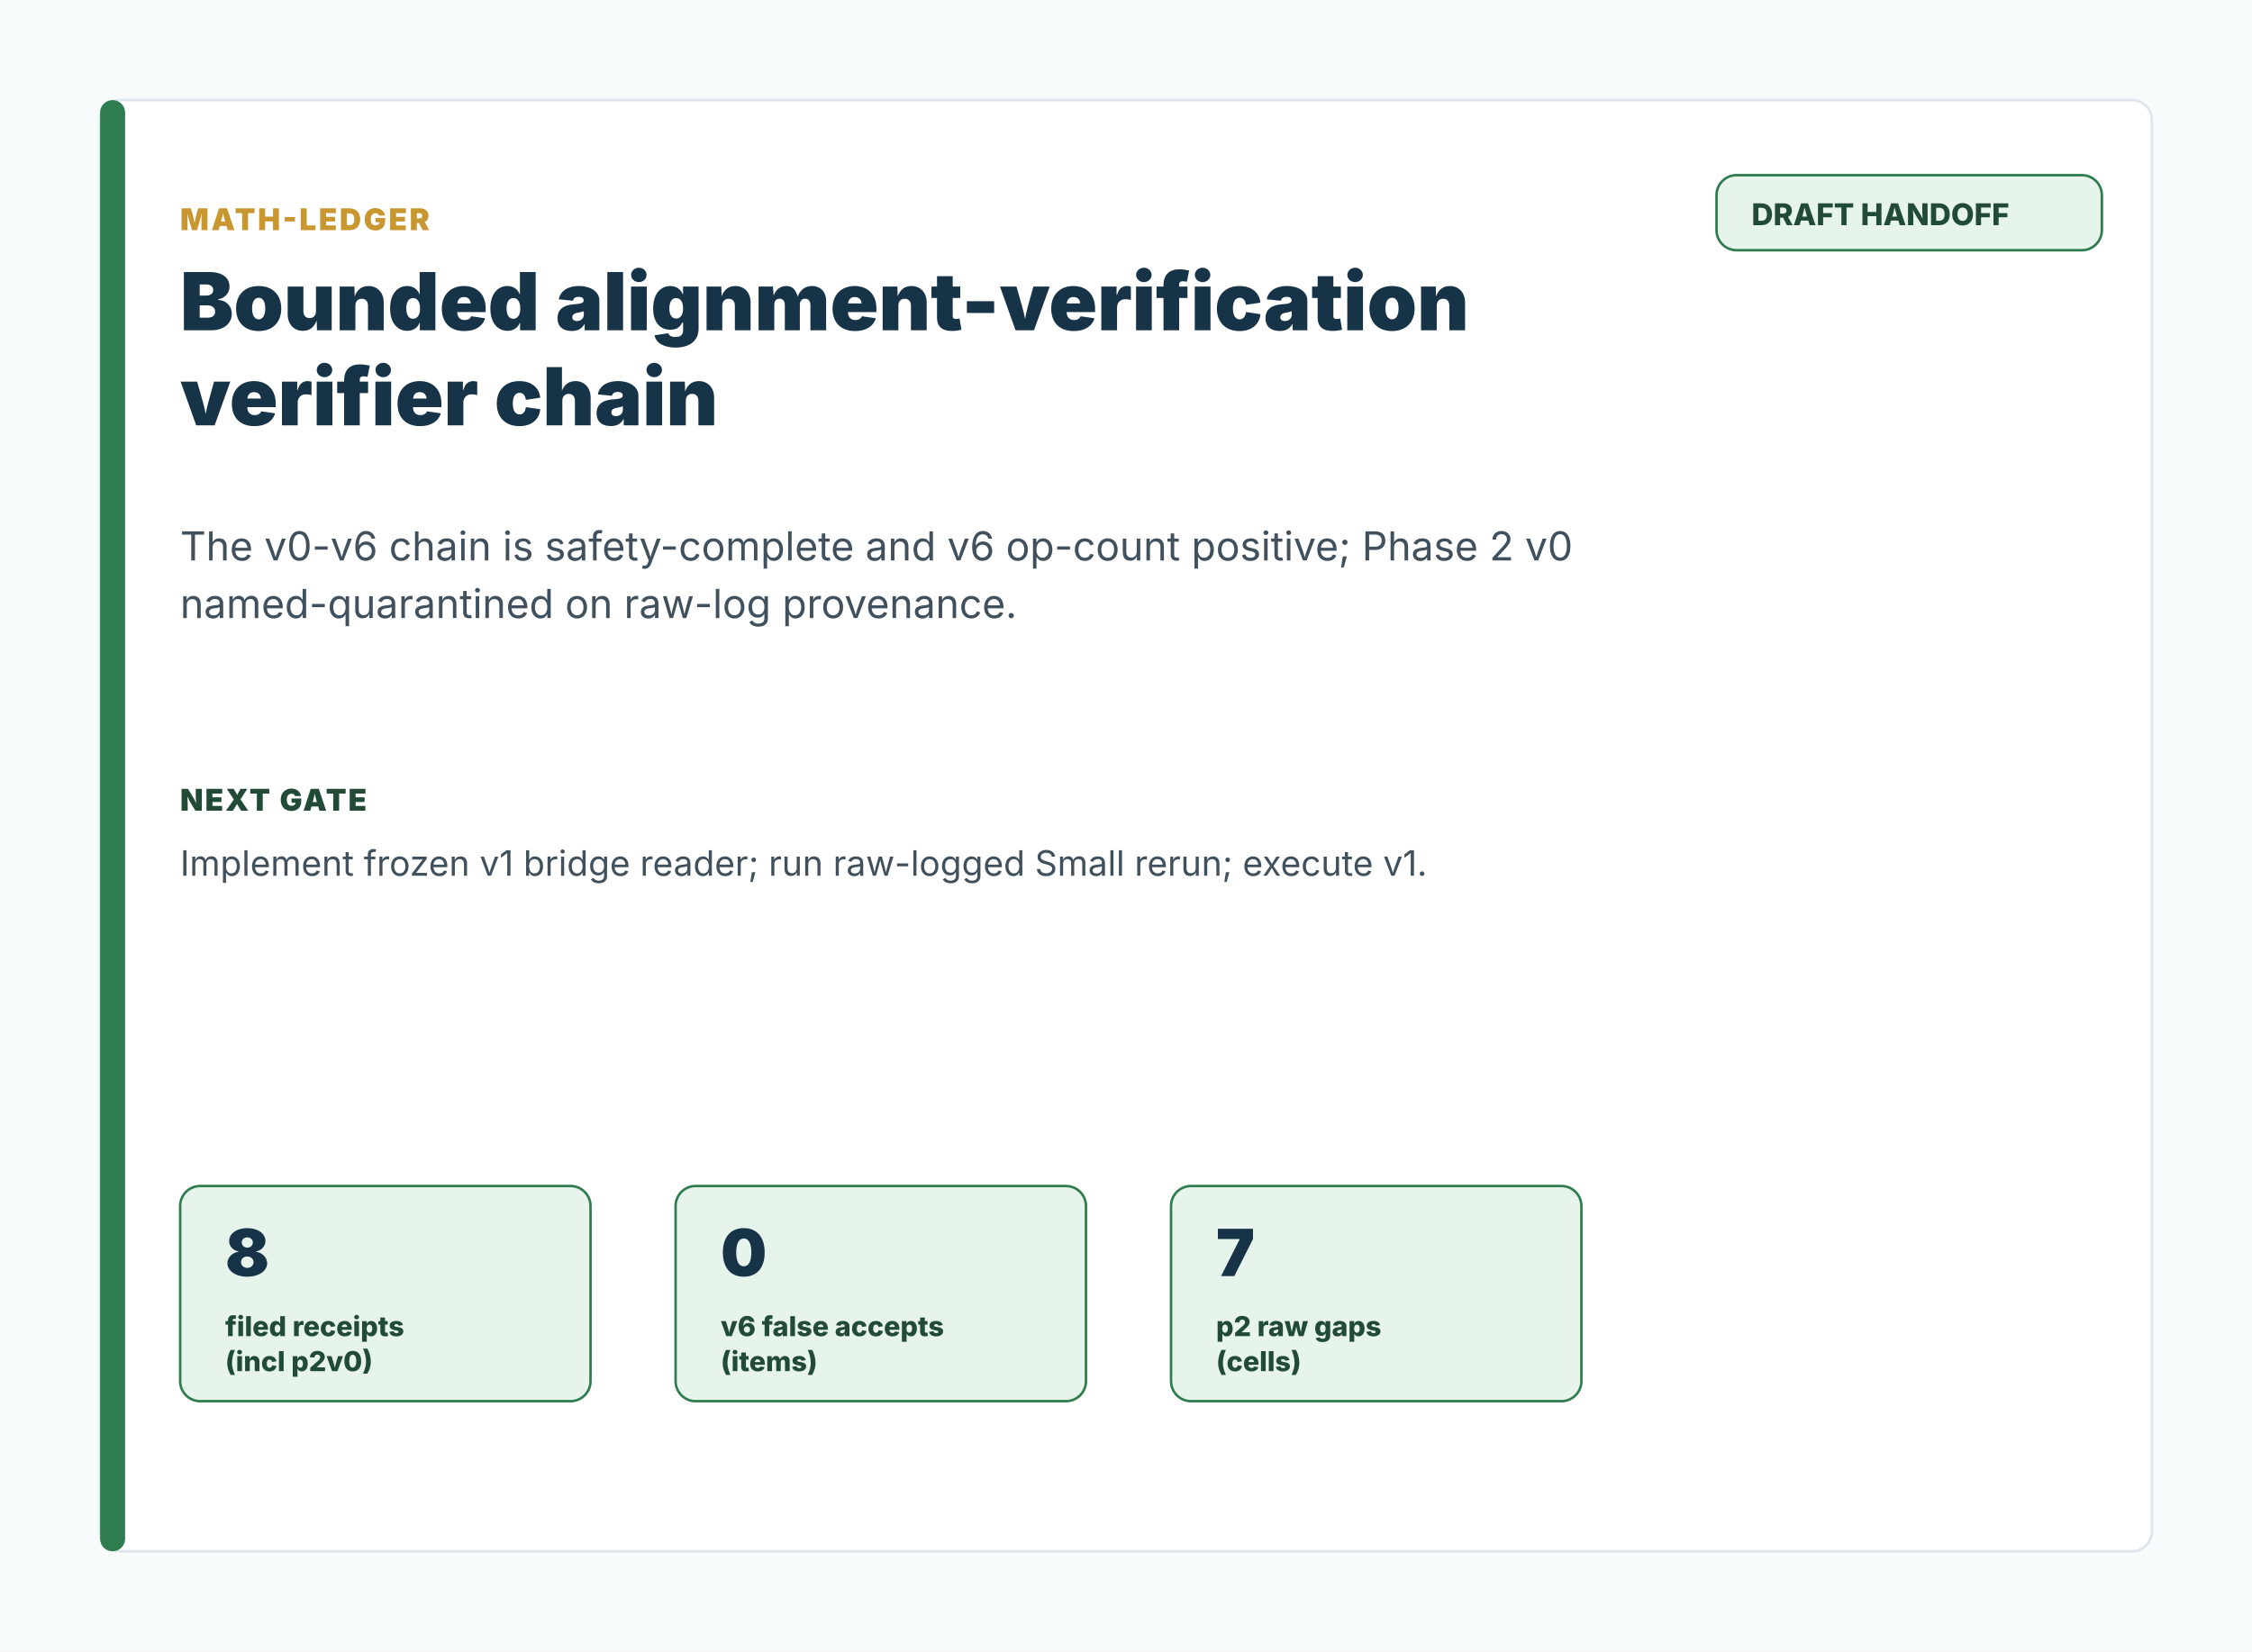
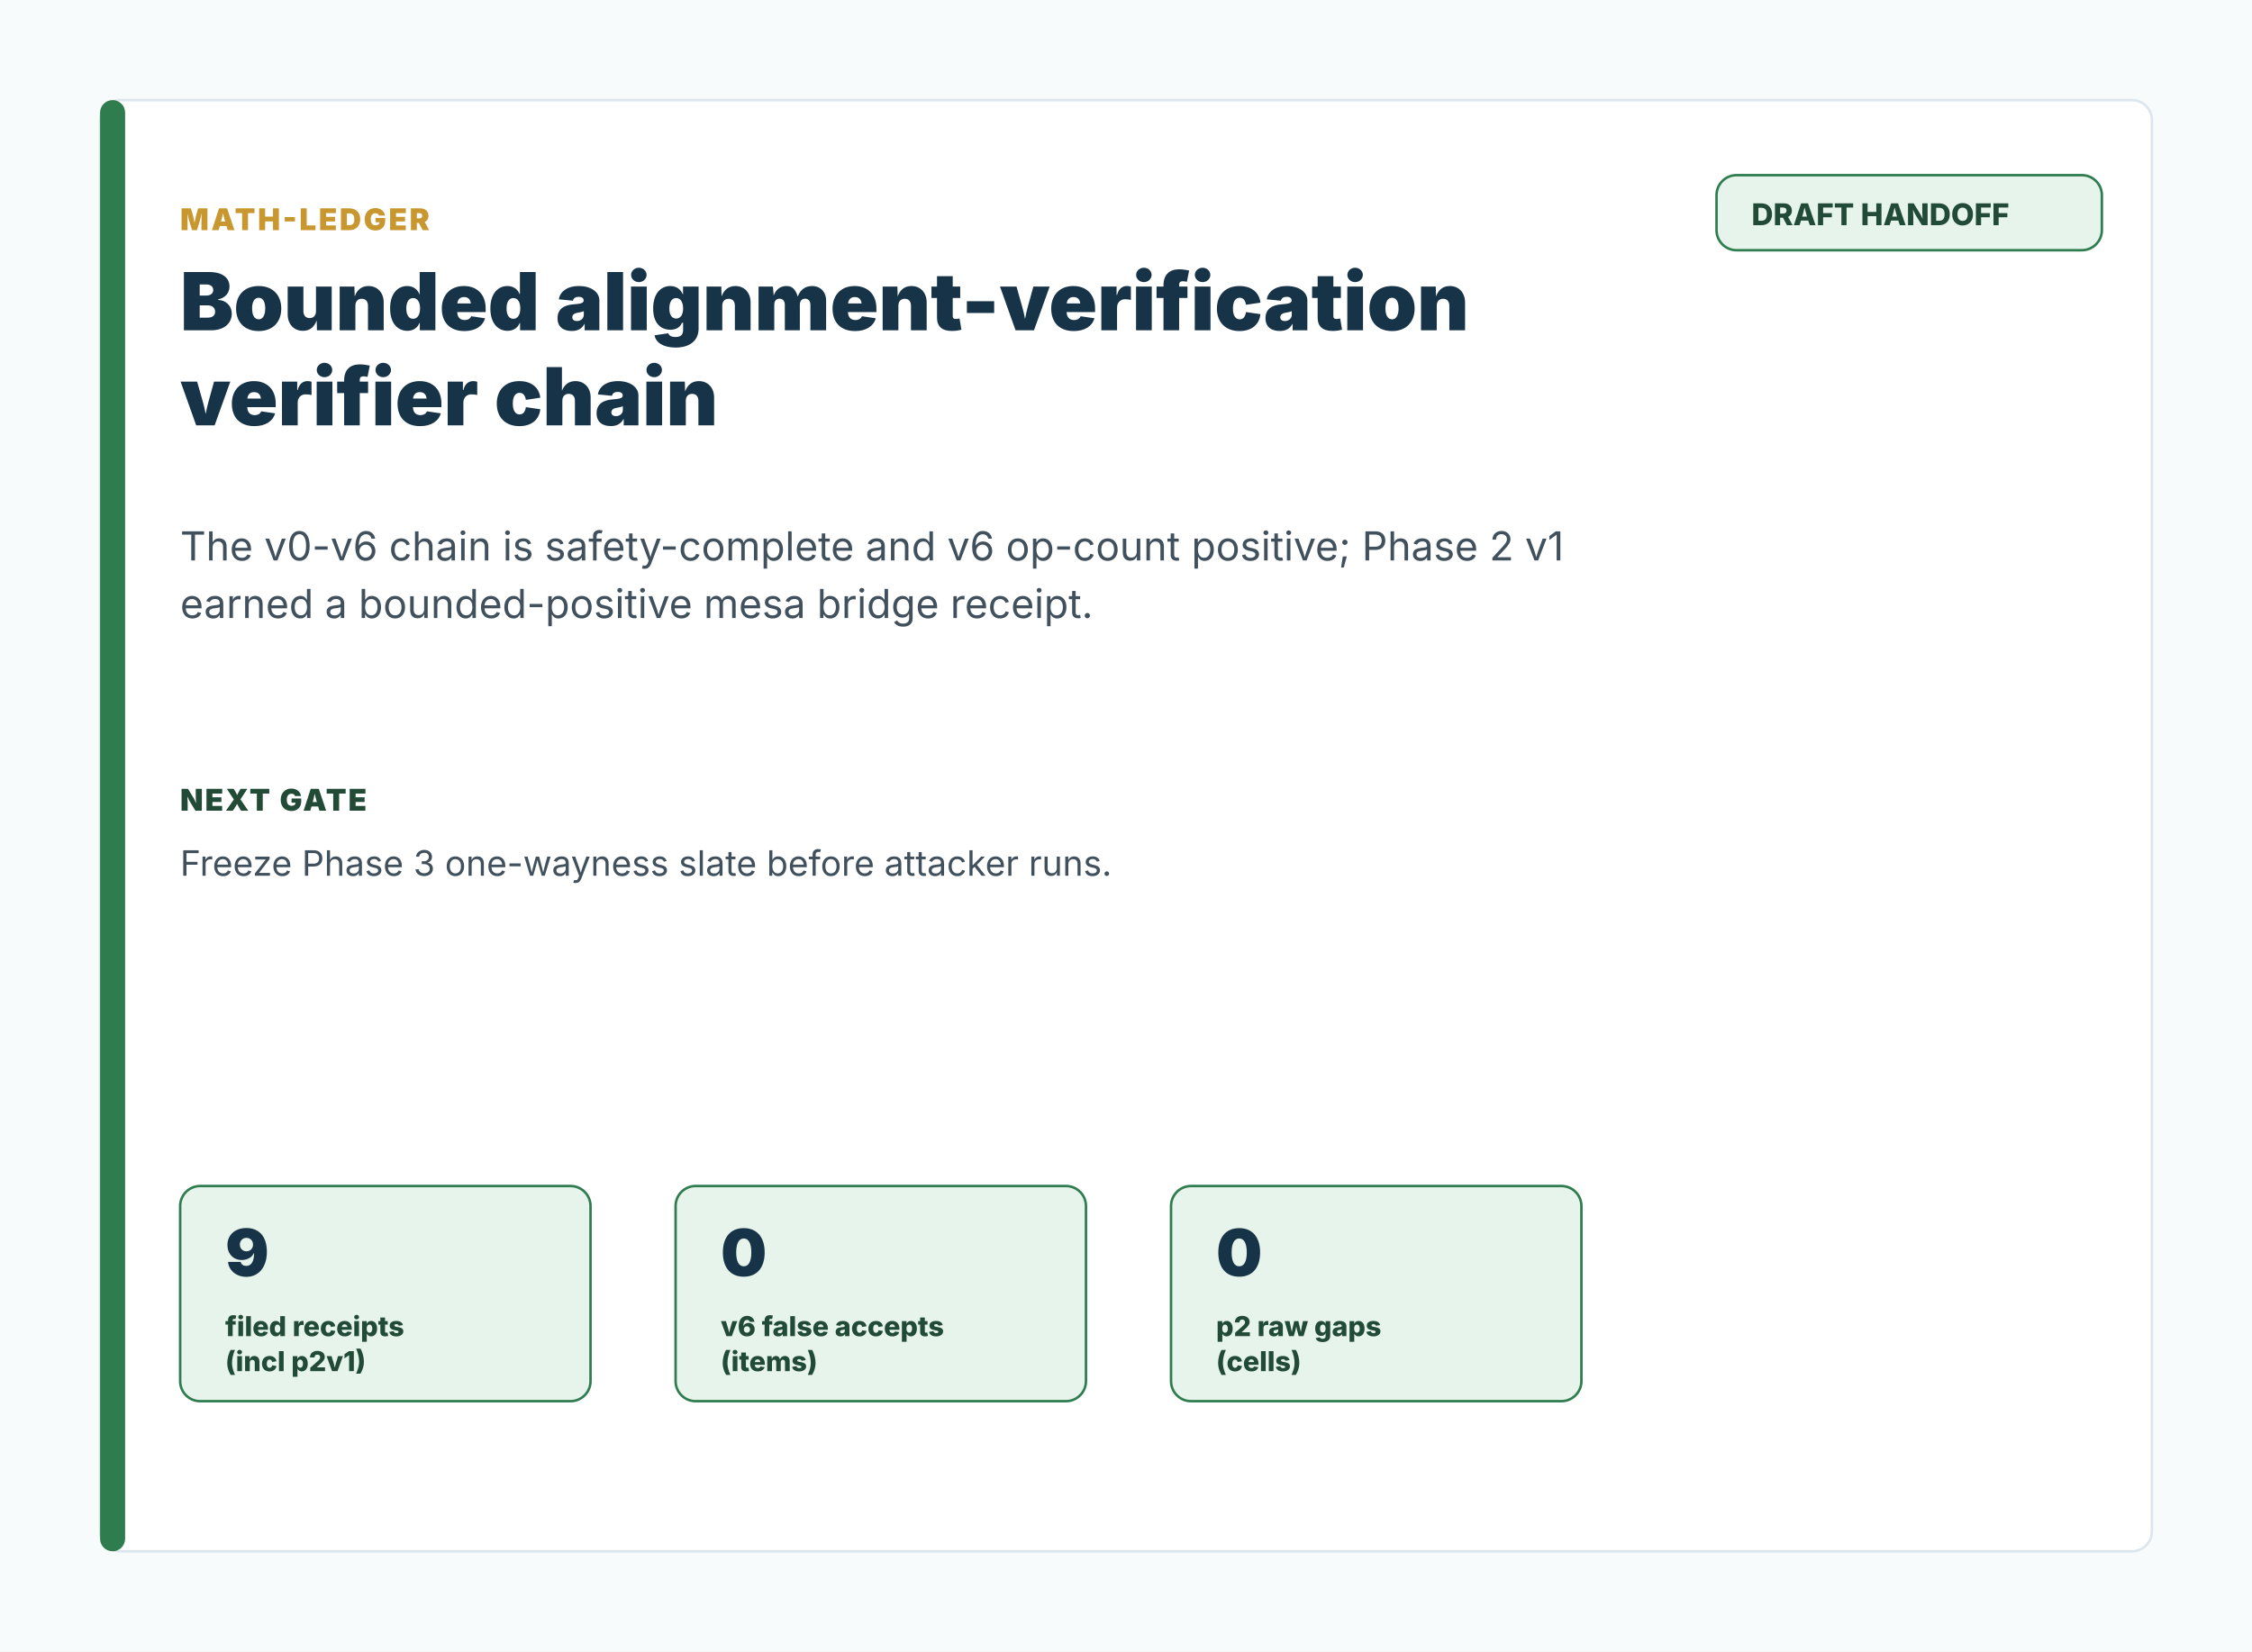
<svg xmlns="http://www.w3.org/2000/svg" viewBox="0 0 900 660" width="900" height="660" role="img" aria-labelledby="title desc">
  <rect width="900" height="660" fill="#F8FBFC" />
  <rect x="40" y="40" width="820" height="580" rx="8" fill="#FFFFFF" stroke="#DCE6EC" stroke-width="1" />
  <rect x="40" y="40" width="10" height="580" rx="5" fill="#2F7D4F" />
  <g>
    <rect x="686" y="70" width="154" height="30" rx="8" fill="#E7F4EC" stroke="#2F7D4F" stroke-width="1" />
    <text x="700" y="90" fill="#214B36" font-family="system-ui, -apple-system, BlinkMacSystemFont, 'Segoe UI', sans-serif" font-size="12" font-weight="800" letter-spacing="0">DRAFT HANDOFF</text>
  </g>
  <text x="72" y="92" fill="#C9972F" font-family="system-ui, -apple-system, BlinkMacSystemFont, 'Segoe UI', sans-serif" font-size="12" font-weight="850" letter-spacing="0.08em">MATH-LEDGER</text>
  <text x="72" y="132" fill="#173348" font-family="system-ui, -apple-system, BlinkMacSystemFont, 'Segoe UI', sans-serif" font-size="32" font-weight="850" text-anchor="start" letter-spacing="0">
    <tspan x="72" dy="0">Bounded alignment-verification</tspan>
    <tspan x="72" dy="38">verifier chain</tspan>
  </text>
  <text x="72" y="224" fill="#40505C" font-family="system-ui, -apple-system, BlinkMacSystemFont, 'Segoe UI', sans-serif" font-size="16" font-weight="400" text-anchor="start" letter-spacing="0">
-     <tspan x="72" dy="0">The v0-v6 chain is safety-complete and v6 op-count positive; Phase 2 v0</tspan>
-     <tspan x="72" dy="23">named-quarantined on raw-log provenance.</tspan>
+     <tspan x="72" dy="0">The v0-v6 chain is safety-complete and v6 op-count positive; Phase 2 v1</tspan>
+     <tspan x="72" dy="23">earned a bounded-positive mesa bridge receipt.</tspan>
  </text>
  <text x="72" y="324" fill="#214B36" font-family="system-ui, -apple-system, BlinkMacSystemFont, 'Segoe UI', sans-serif" font-size="12" font-weight="850" letter-spacing="0.06em">NEXT GATE</text>
  <text x="72" y="350" fill="#40505C" font-family="system-ui, -apple-system, BlinkMacSystemFont, 'Segoe UI', sans-serif" font-size="14" font-weight="400" text-anchor="start" letter-spacing="0">
-     <tspan x="72" dy="0">Implement frozen v1 bridge reader; run raw-logged Small rerun; execute v1.</tspan>
+     <tspan x="72" dy="0">Freeze Phase 3 one-wayness slate before attacker runs.</tspan>
  </text>
  <g>
    <rect x="72" y="474" width="164" height="86" rx="8" fill="#E7F4EC" stroke="#2F7D4F" stroke-width="1" />
-     <text x="90" y="510" fill="#173348" font-family="system-ui, -apple-system, BlinkMacSystemFont, 'Segoe UI', sans-serif" font-size="26" font-weight="850" letter-spacing="0">8</text>
+     <text x="90" y="510" fill="#173348" font-family="system-ui, -apple-system, BlinkMacSystemFont, 'Segoe UI', sans-serif" font-size="26" font-weight="850" letter-spacing="0">9</text>
    <text x="90" y="534" fill="#214B36" font-family="system-ui, -apple-system, BlinkMacSystemFont, 'Segoe UI', sans-serif" font-size="11" font-weight="800" text-anchor="start" letter-spacing="0">
      <tspan x="90" dy="0">filed receipts</tspan>
-       <tspan x="90" dy="14">(incl p2v0)</tspan>
+       <tspan x="90" dy="14">(incl p2v1)</tspan>
    </text>
  </g>
  <g>
    <rect x="270" y="474" width="164" height="86" rx="8" fill="#E7F4EC" stroke="#2F7D4F" stroke-width="1" />
    <text x="288" y="510" fill="#173348" font-family="system-ui, -apple-system, BlinkMacSystemFont, 'Segoe UI', sans-serif" font-size="26" font-weight="850" letter-spacing="0">0</text>
    <text x="288" y="534" fill="#214B36" font-family="system-ui, -apple-system, BlinkMacSystemFont, 'Segoe UI', sans-serif" font-size="11" font-weight="800" text-anchor="start" letter-spacing="0">
      <tspan x="288" dy="0">v6 false accepts</tspan>
      <tspan x="288" dy="14">(items)</tspan>
    </text>
  </g>
  <g>
    <rect x="468" y="474" width="164" height="86" rx="8" fill="#E7F4EC" stroke="#2F7D4F" stroke-width="1" />
-     <text x="486" y="510" fill="#173348" font-family="system-ui, -apple-system, BlinkMacSystemFont, 'Segoe UI', sans-serif" font-size="26" font-weight="850" letter-spacing="0">7</text>
+     <text x="486" y="510" fill="#173348" font-family="system-ui, -apple-system, BlinkMacSystemFont, 'Segoe UI', sans-serif" font-size="26" font-weight="850" letter-spacing="0">0</text>
    <text x="486" y="534" fill="#214B36" font-family="system-ui, -apple-system, BlinkMacSystemFont, 'Segoe UI', sans-serif" font-size="11" font-weight="800" text-anchor="start" letter-spacing="0">
      <tspan x="486" dy="0">p2 raw gaps</tspan>
      <tspan x="486" dy="14">(cells)</tspan>
    </text>
  </g>
</svg>
